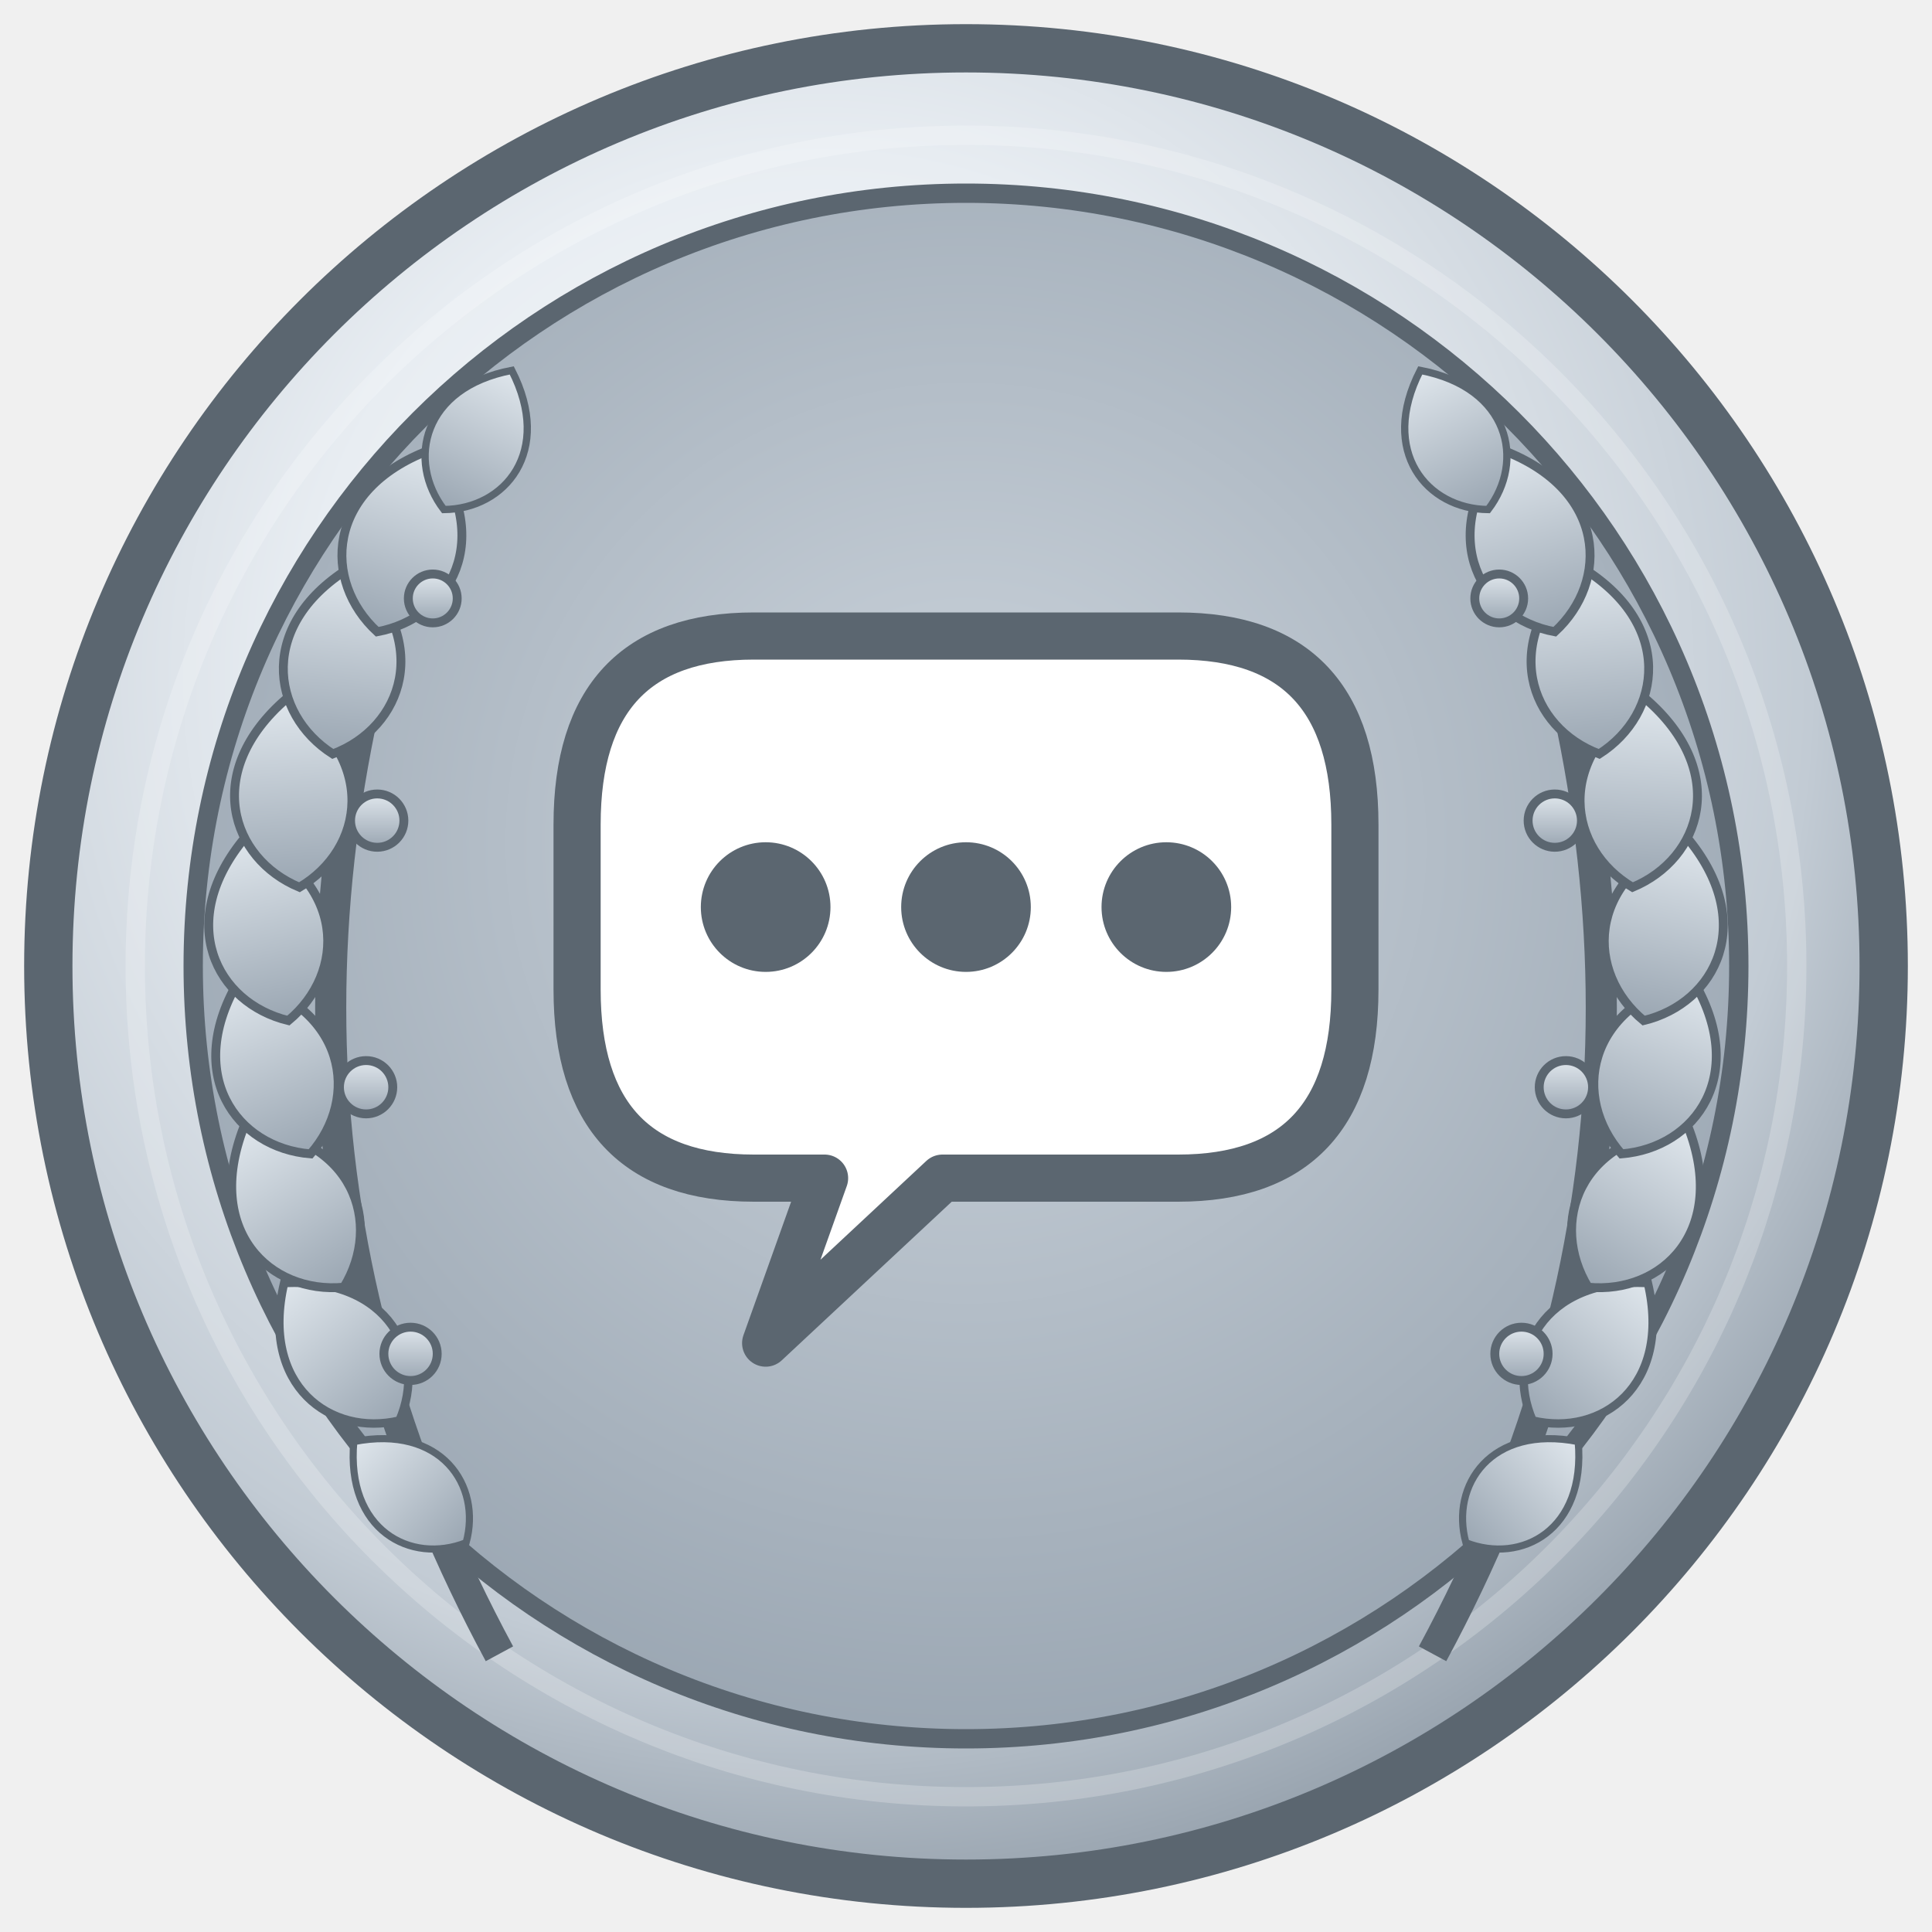
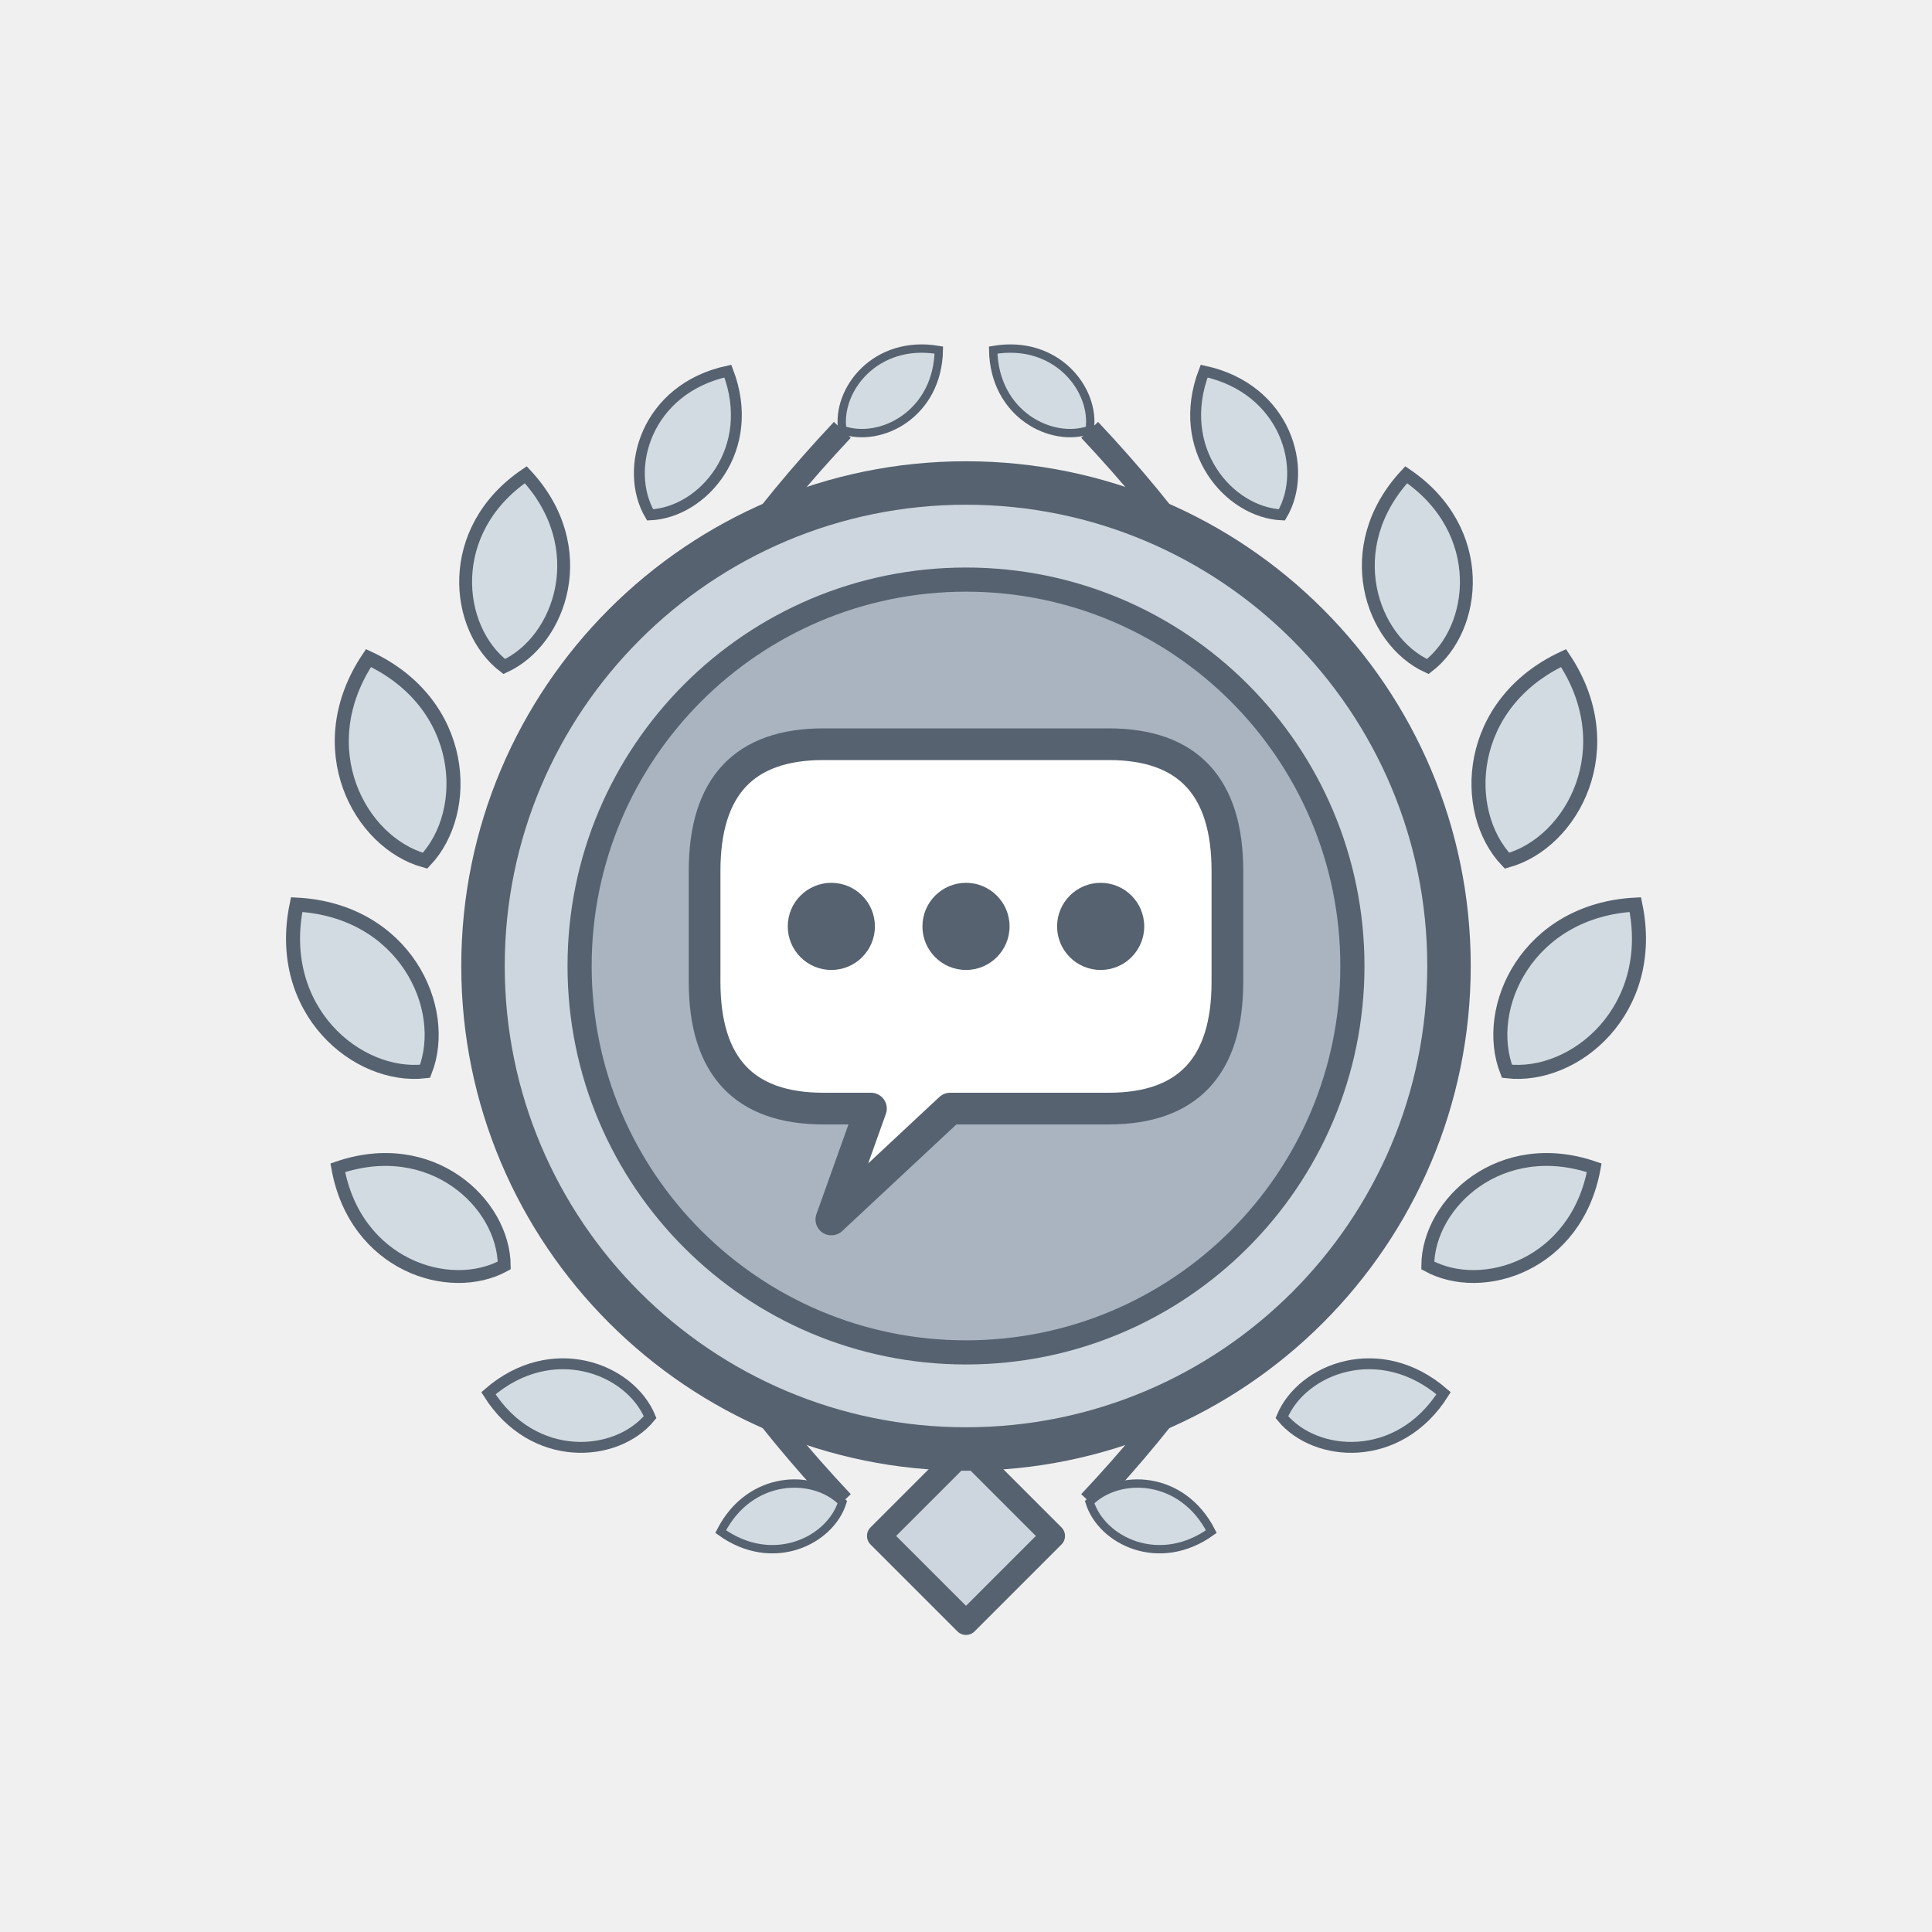
<svg xmlns="http://www.w3.org/2000/svg" viewBox="0 0 200 200" width="200" height="200" role="img" aria-label="Досягнення: Flooder (рівень: срібло)">
  <defs>
-     <radialGradient id="metal" cx="42%" cy="34%" r="72%">
-       <stop offset="0%" stop-color="#ffffff" />
-       <stop offset="40%" stop-color="#e8edf2" />
-       <stop offset="76%" stop-color="#c2cbd4" />
-       <stop offset="100%" stop-color="#8b97a3" />
-     </radialGradient>
-     <radialGradient id="field" cx="50%" cy="42%" r="60%">
-       <stop offset="0%" stop-color="#cdd5dd" />
-       <stop offset="100%" stop-color="#9aa6b2" />
-     </radialGradient>
-     <linearGradient id="leaf" x1="0" y1="0" x2="0" y2="1">
-       <stop offset="0%" stop-color="#dfe6ec" />
-       <stop offset="100%" stop-color="#9aa6b2" />
-     </linearGradient>
-     <path id="lf" d="M0,0 C 6,-3 8,-11 0,-17 C -8,-11 -6,-3 0,0 Z" />
+     <path id="lf" d="M0,0 C 5,-3 7,-12 0,-18 C -7,-12 -5,-3 0,0 Z" />
  </defs>
-   <circle cx="100" cy="100" r="95" fill="url(#metal)" />
-   <circle cx="100" cy="100" r="95" fill="none" stroke="#5b6670" stroke-width="5" />
-   <circle cx="100" cy="100" r="86" fill="none" stroke="#ffffff" stroke-opacity="0.22" stroke-width="2" />
-   <circle cx="100" cy="100" r="80" fill="url(#field)" stroke="#5b6670" stroke-width="2" />
-   <g transform="translate(100 93) scale(1.15) translate(-100 -100)">
-     <g id="wreath-l" fill="url(#leaf)" stroke="#5b6670" stroke-width="0.8">
-       <path d="M58,168 Q 31,118 52,62" fill="none" stroke="#5b6670" stroke-width="2.8" />
-       <use href="#lf" transform="translate(55,158) rotate(-48) scale(0.8)" />
-       <use href="#lf" transform="translate(49,147) rotate(-40) scale(0.95)" />
-       <use href="#lf" transform="translate(44,135) rotate(-32)" />
-       <use href="#lf" transform="translate(41,123) rotate(-22)" />
-       <use href="#lf" transform="translate(39,111) rotate(-13)" />
-       <use href="#lf" transform="translate(40,99) rotate(-4)" />
-       <use href="#lf" transform="translate(43,87) rotate(6)" />
-       <use href="#lf" transform="translate(47,76) rotate(16)" />
-       <use href="#lf" transform="translate(53,65) rotate(26) scale(0.82)" />
-       <circle cx="50" cy="141" r="2.4" />
-       <circle cx="46" cy="117" r="2.4" />
-       <circle cx="47" cy="93" r="2.4" />
-       <circle cx="52" cy="73" r="2.2" />
-     </g>
-     <use href="#wreath-l" transform="matrix(-1 0 0 1 200 0)" />
+   <g id="wreath-l" fill="#d3dbe2" stroke="#566270" stroke-width="1.2">
+     <path d="M87.2,155.5 Q 35,100 87.2,44.5" fill="none" stroke="#566270" stroke-width="2.4" />
+     <use href="#lf" transform="translate(87.2 155.5) rotate(-103.6) scale(0.72)" />
+     <use href="#lf" transform="translate(67.3 146.7) rotate(-81.6) scale(0.94)" />
+     <use href="#lf" transform="translate(52.2 131.0) rotate(-59.6) scale(1.11)" />
+     <use href="#lf" transform="translate(44.0 110.9) rotate(-37.6) scale(1.21)" />
+     <use href="#lf" transform="translate(44.0 89.1) rotate(-15.6) scale(1.21)" />
+     <use href="#lf" transform="translate(52.2 69.0) rotate(6.4) scale(1.11)" />
+     <use href="#lf" transform="translate(67.3 53.3) rotate(28.4) scale(0.94)" />
+     <use href="#lf" transform="translate(87.2 44.5) rotate(50.4) scale(0.72)" />
  </g>
-   <g transform="translate(100 100) scale(1.22) translate(-100 -100)">
-     <path d="M82,72 H118 Q133,72 133,88 V102 Q133,118 118,118 H98 L83,132 L88,118 H82 Q67,118 67,102 V88 Q67,72 82,72 Z" fill="#ffffff" stroke="#5b6670" stroke-width="4" stroke-linejoin="round" />
-     <circle cx="83" cy="95" r="5.5" fill="#5b6670" />
-     <circle cx="100" cy="95" r="5.5" fill="#5b6670" />
-     <circle cx="117" cy="95" r="5.5" fill="#5b6670" />
+   <use href="#wreath-l" transform="matrix(-1 0 0 1 200 0)" />
+   <path d="M100,150 l9,9 -9,9 -9,-9 Z" fill="#cdd6df" stroke="#566270" stroke-width="2.5" stroke-linejoin="round" />
+   <circle cx="100" cy="100" r="50" fill="#cdd6df" stroke="#566270" stroke-width="4.5" />
+   <circle cx="100" cy="100" r="40" fill="#aab4c0" stroke="#566270" stroke-width="2.5" />
+   <g transform="translate(100 100) scale(0.82) translate(-100 -100)">
+     <path d="M82,72 H118 Q133,72 133,88 V102 Q133,118 118,118 H98 L83,132 L88,118 H82 Q67,118 67,102 V88 Q67,72 82,72 Z" fill="#ffffff" stroke="#566270" stroke-width="4" stroke-linejoin="round" />
+     <circle cx="83" cy="95" r="5.5" fill="#566270" />
+     <circle cx="100" cy="95" r="5.5" fill="#566270" />
+     <circle cx="117" cy="95" r="5.5" fill="#566270" />
  </g>
</svg>
